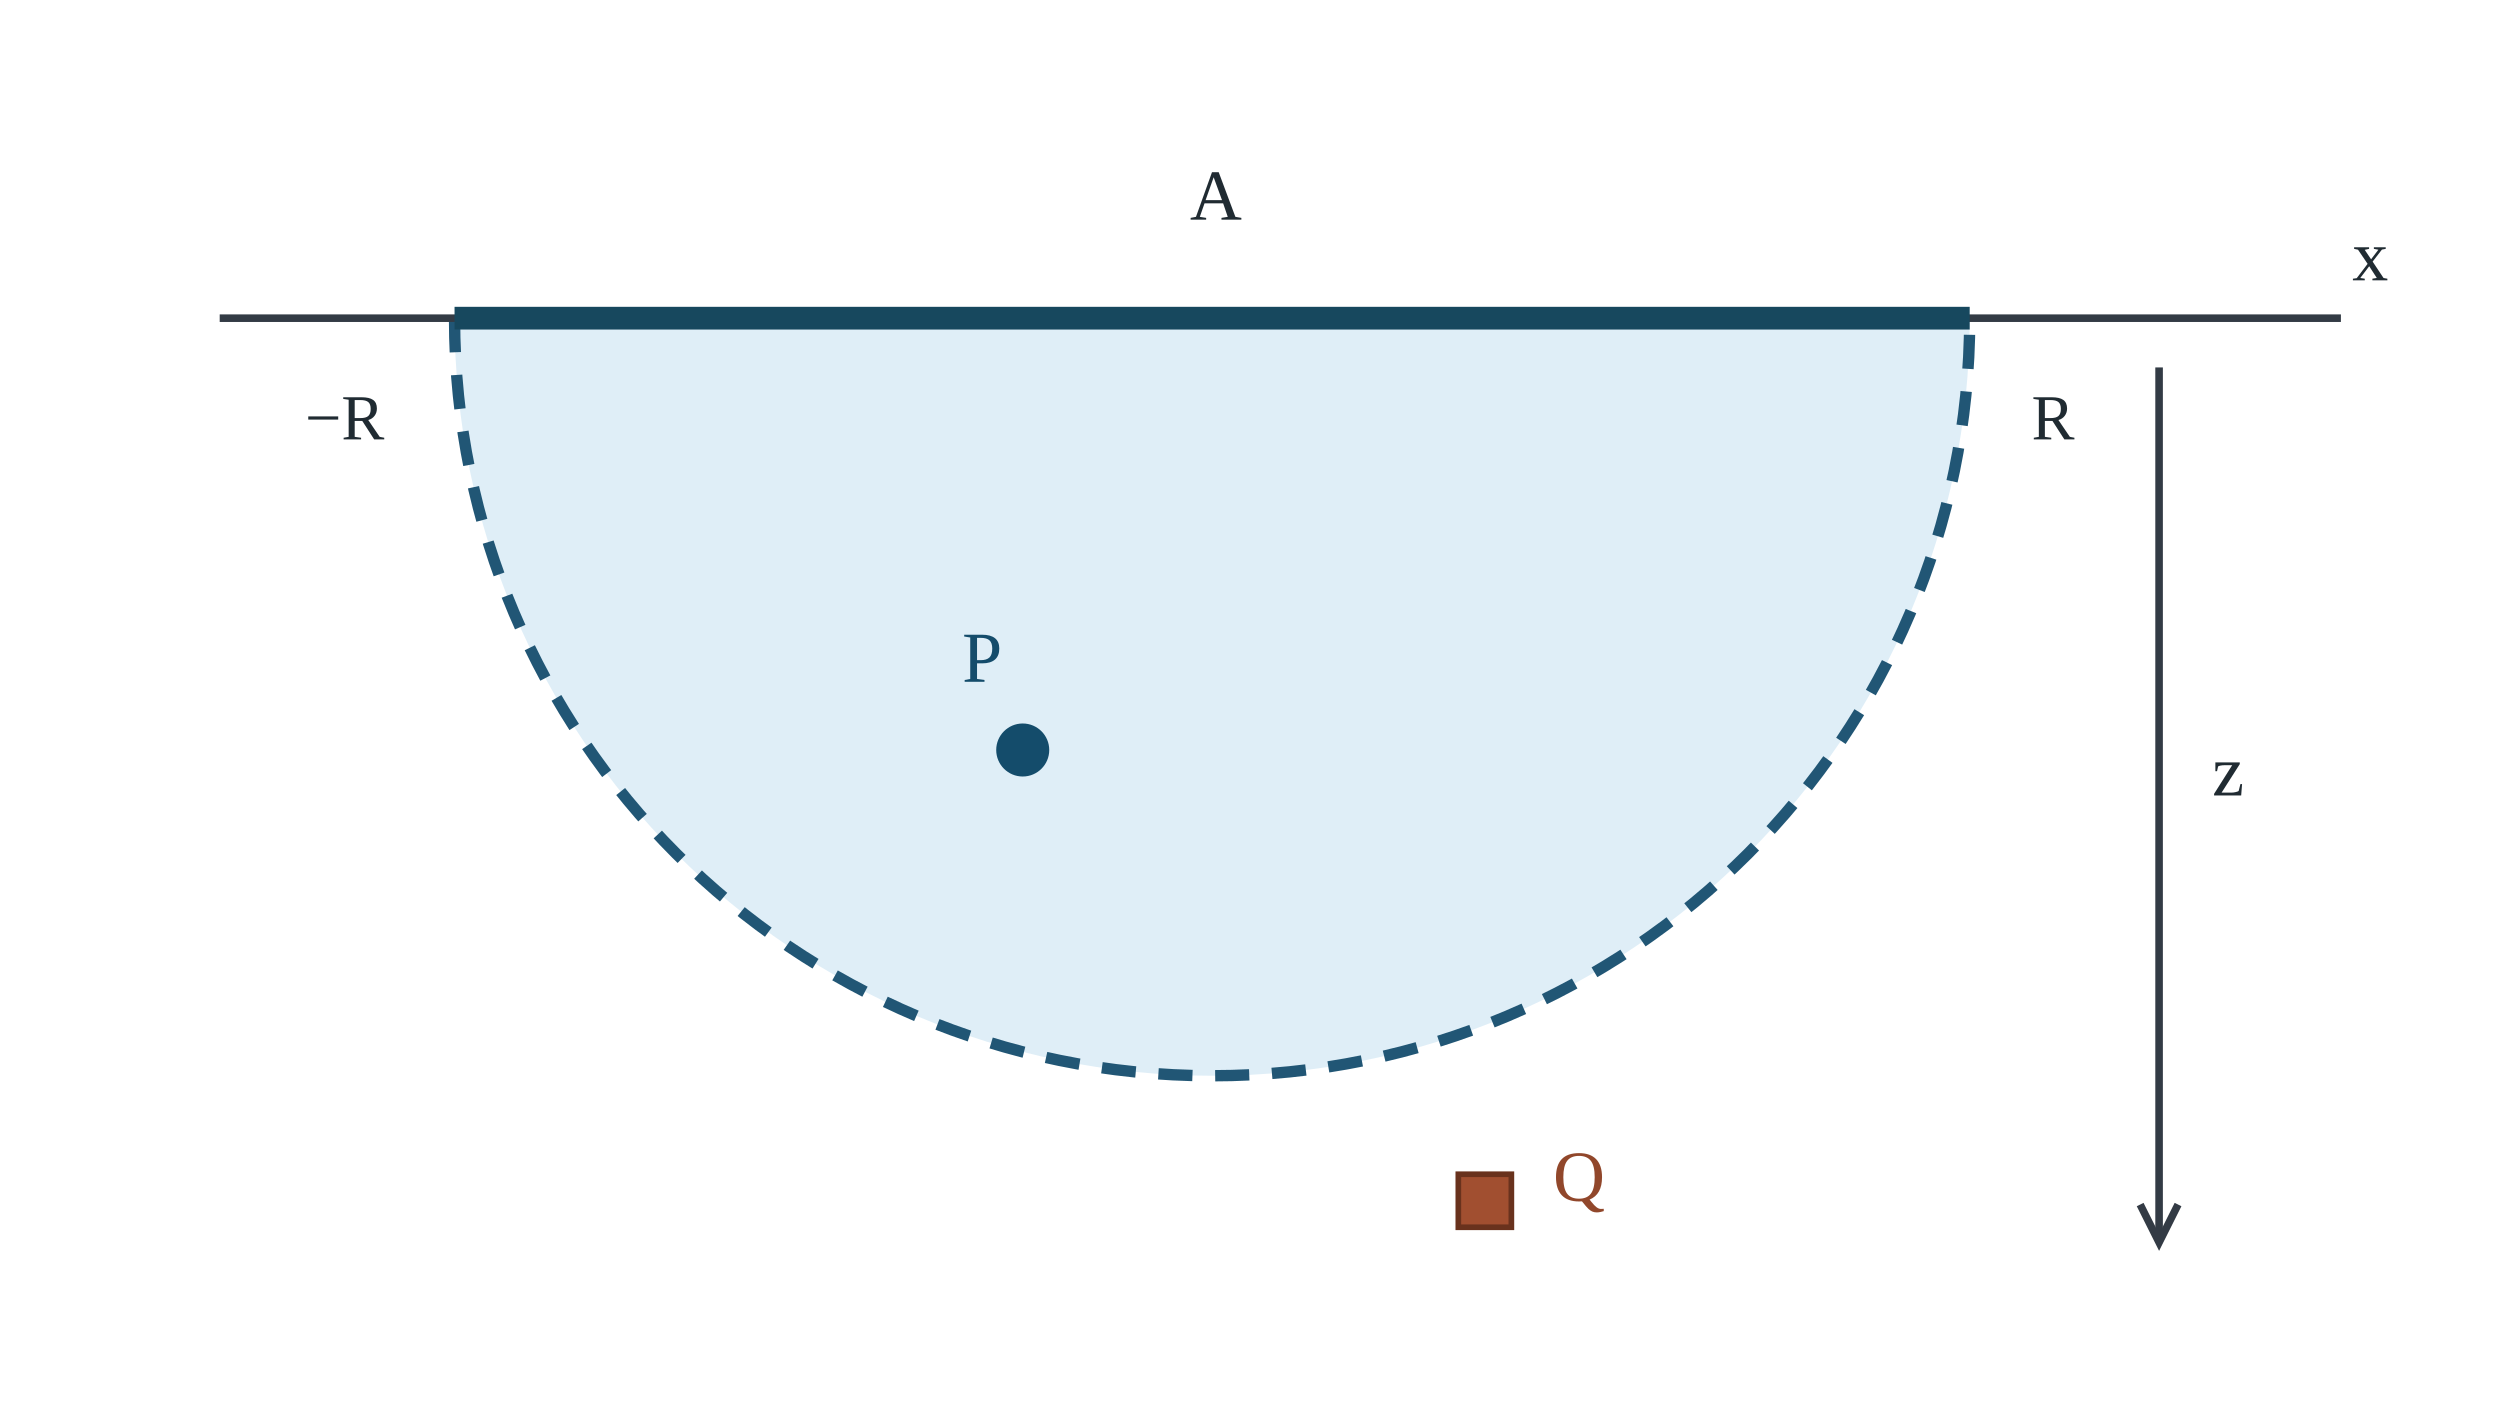
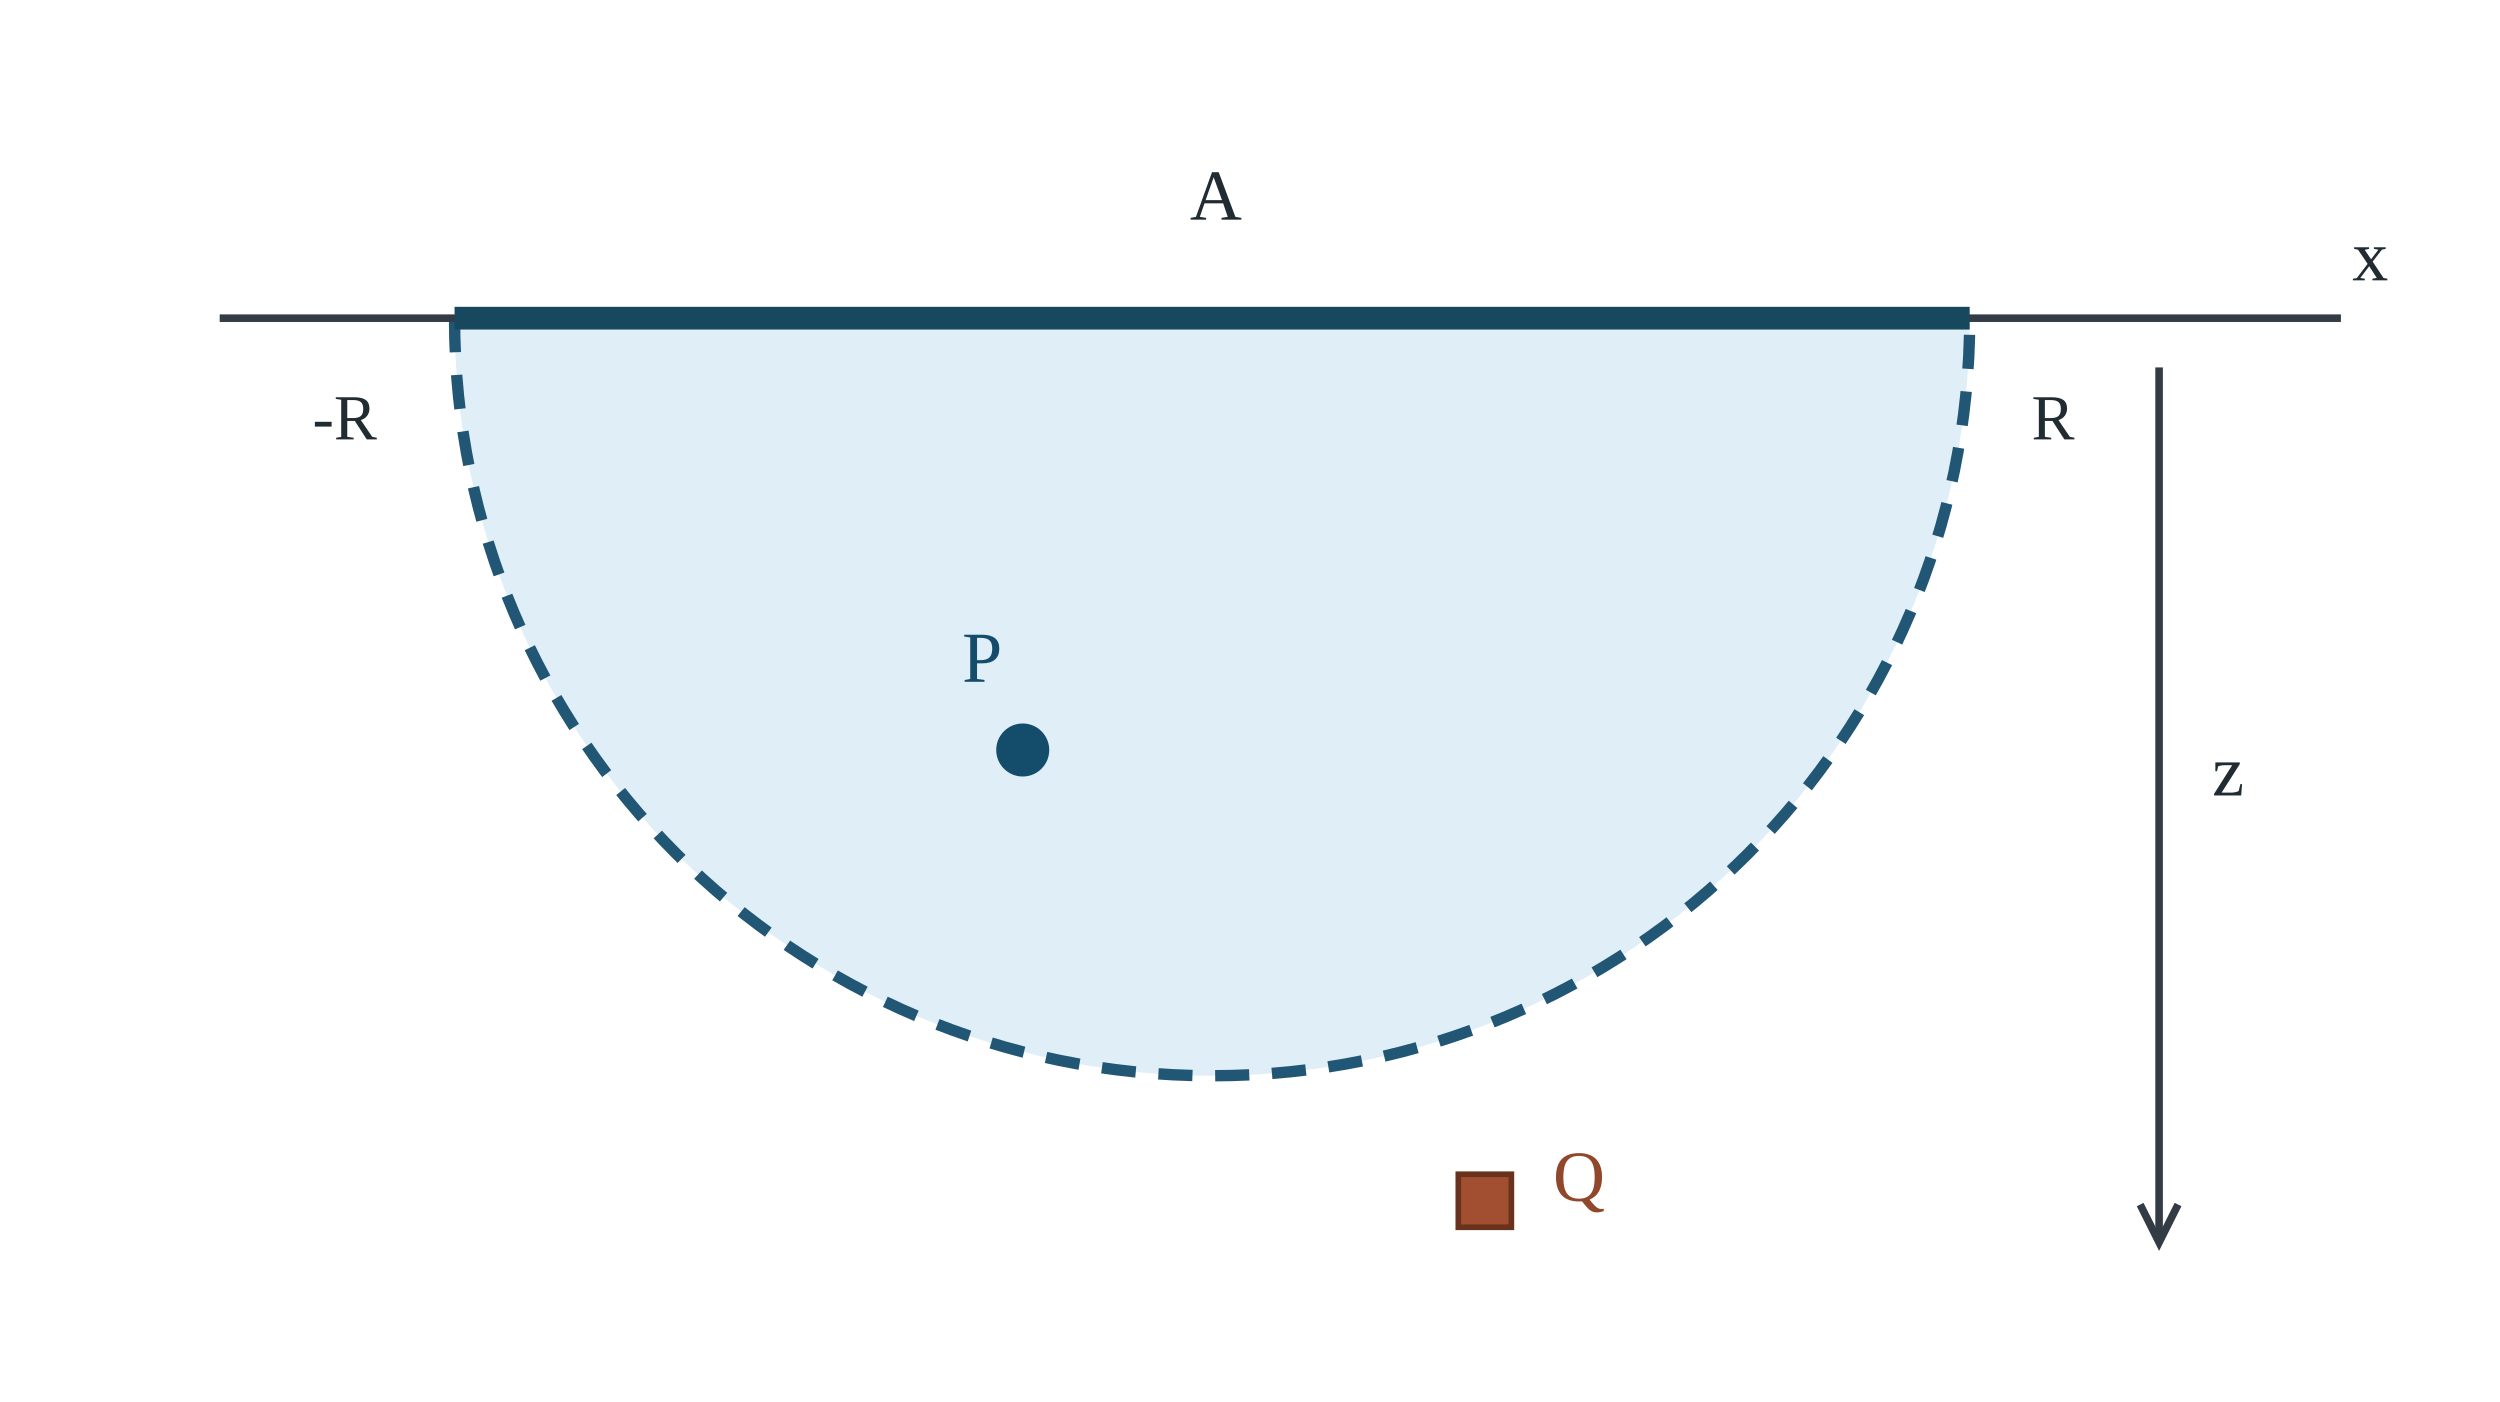
<svg xmlns="http://www.w3.org/2000/svg" viewBox="0 0 660 370" role="img" aria-labelledby="title desc" data-layout-lint="strict">
  <path d="M120 84 A200 200 0 0 0 520 84 L120 84 Z" fill="#dfeef7" stroke="none" />
  <path d="M120 84 A200 200 0 0 0 520 84" fill="none" stroke="#215675" stroke-width="3" stroke-dasharray="9 6" data-series-group="boundaries" data-series-label="RT" />
  <line x1="58" y1="84" x2="618" y2="84" stroke="#333b45" stroke-width="2" />
  <line x1="570" y1="97" x2="570" y2="328" stroke="#333b45" stroke-width="2" />
  <path d="M565 318 L570 328 L575 318" fill="none" stroke="#333b45" stroke-width="2" />
  <line x1="120" y1="84" x2="520" y2="84" stroke="#17485e" stroke-width="6" />
  <circle cx="270" cy="198" r="7" fill="#144c6b" />
  <rect x="385" y="310" width="14" height="14" fill="#a14f30" stroke="#69321d" stroke-width="1.5" />
  <text x="321" y="58" text-anchor="middle" font-size="19" fill="#202b32">A</text>
-   <text x="91" y="116" text-anchor="middle" font-size="17" fill="#202b32">−R</text>
+   <text x="91" y="116" text-anchor="middle" font-size="17" fill="#202b32">-R</text>
  <text x="542" y="116" text-anchor="middle" font-size="17" fill="#202b32">R</text>
  <text x="621" y="74" font-size="19" fill="#202b32">x</text>
  <text x="584" y="210" font-size="19" fill="#202b32">z</text>
  <text x="254" y="180" font-size="19" fill="#144c6b">P</text>
  <text x="410" y="317" font-size="19" fill="#91472b">Q</text>
</svg>
